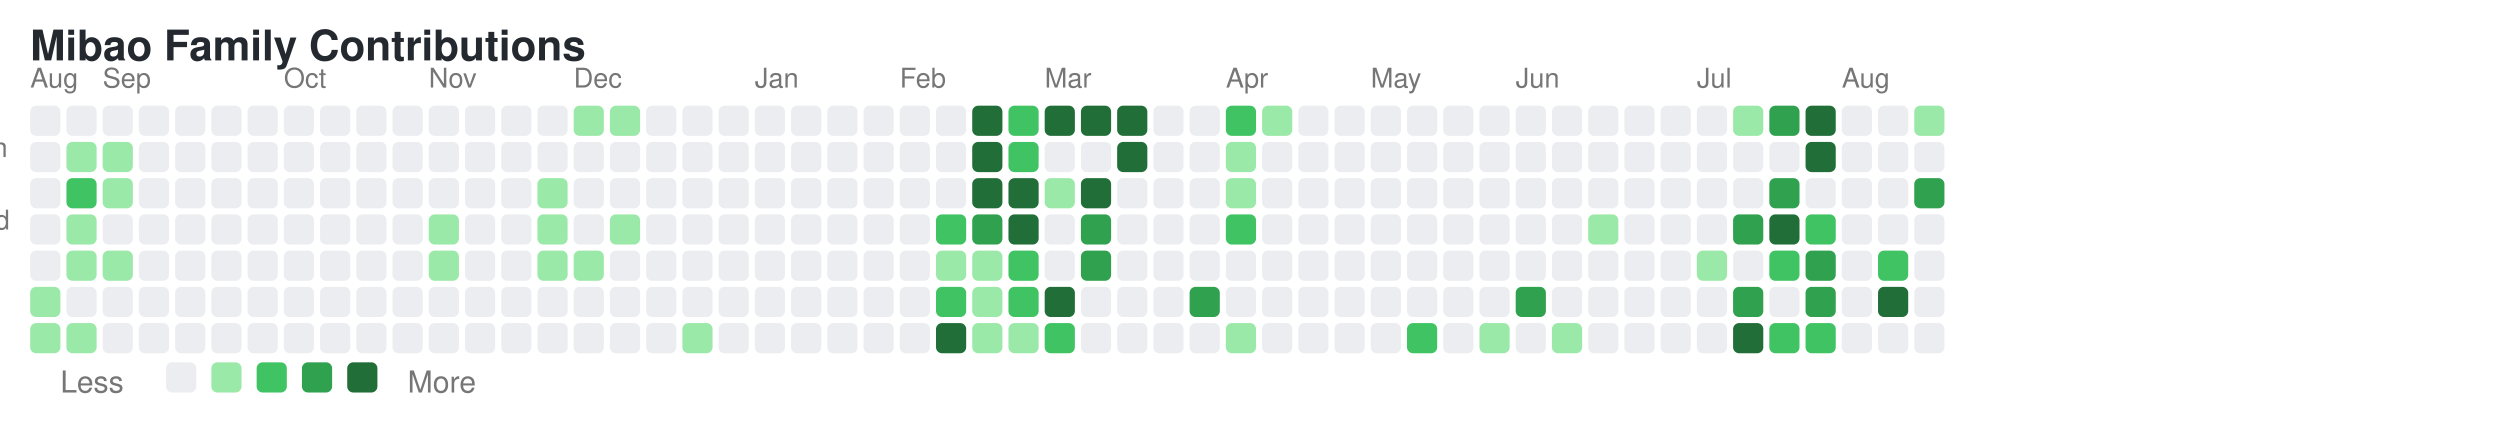
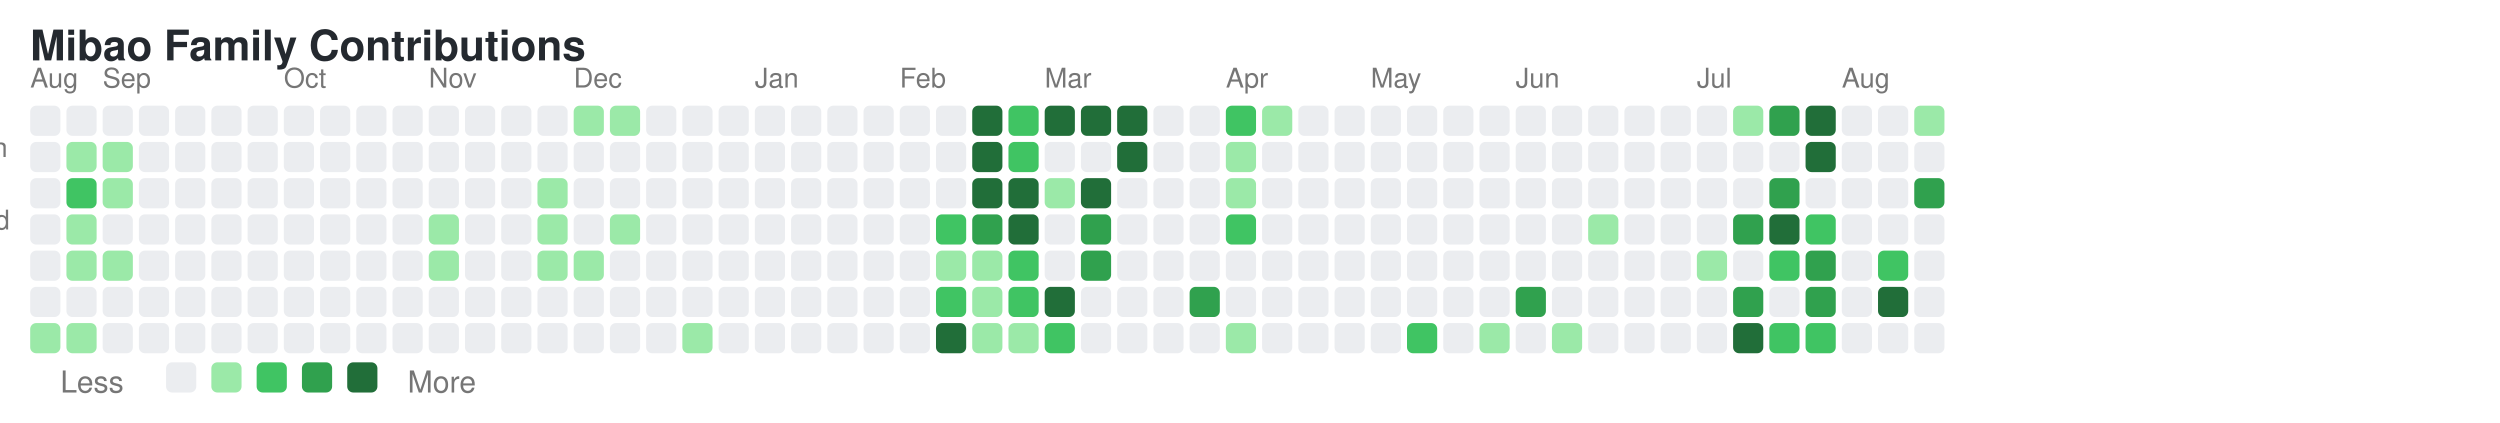
<svg xmlns="http://www.w3.org/2000/svg" width="828" height="140">
  <text x="10" y="20" font-family="-apple-system, BlinkMacSystemFont, Segoe UI, Helvetica, Arial, sans-serif" font-size="14" font-weight="600" fill="#24292f">Mibao Family Contributions</text>
  <g transform="translate(10, 35)">
    <text x="0" y="-6" font-family="-apple-system, BlinkMacSystemFont, Segoe UI, Helvetica, Arial, sans-serif" font-size="9" fill="#767676">Aug</text>
    <text x="24" y="-6" font-family="-apple-system, BlinkMacSystemFont, Segoe UI, Helvetica, Arial, sans-serif" font-size="9" fill="#767676">Sep</text>
    <text x="84" y="-6" font-family="-apple-system, BlinkMacSystemFont, Segoe UI, Helvetica, Arial, sans-serif" font-size="9" fill="#767676">Oct</text>
    <text x="132" y="-6" font-family="-apple-system, BlinkMacSystemFont, Segoe UI, Helvetica, Arial, sans-serif" font-size="9" fill="#767676">Nov</text>
    <text x="180" y="-6" font-family="-apple-system, BlinkMacSystemFont, Segoe UI, Helvetica, Arial, sans-serif" font-size="9" fill="#767676">Dec</text>
    <text x="240" y="-6" font-family="-apple-system, BlinkMacSystemFont, Segoe UI, Helvetica, Arial, sans-serif" font-size="9" fill="#767676">Jan</text>
    <text x="288" y="-6" font-family="-apple-system, BlinkMacSystemFont, Segoe UI, Helvetica, Arial, sans-serif" font-size="9" fill="#767676">Feb</text>
    <text x="336" y="-6" font-family="-apple-system, BlinkMacSystemFont, Segoe UI, Helvetica, Arial, sans-serif" font-size="9" fill="#767676">Mar</text>
    <text x="396" y="-6" font-family="-apple-system, BlinkMacSystemFont, Segoe UI, Helvetica, Arial, sans-serif" font-size="9" fill="#767676">Apr</text>
    <text x="444" y="-6" font-family="-apple-system, BlinkMacSystemFont, Segoe UI, Helvetica, Arial, sans-serif" font-size="9" fill="#767676">May</text>
    <text x="492" y="-6" font-family="-apple-system, BlinkMacSystemFont, Segoe UI, Helvetica, Arial, sans-serif" font-size="9" fill="#767676">Jun</text>
    <text x="552" y="-6" font-family="-apple-system, BlinkMacSystemFont, Segoe UI, Helvetica, Arial, sans-serif" font-size="9" fill="#767676">Jul</text>
    <text x="600" y="-6" font-family="-apple-system, BlinkMacSystemFont, Segoe UI, Helvetica, Arial, sans-serif" font-size="9" fill="#767676">Aug</text>
    <text x="-25" y="17.0" font-family="-apple-system, BlinkMacSystemFont, Segoe UI, Helvetica, Arial, sans-serif" font-size="9" fill="#767676">Mon</text>
    <text x="-25" y="41.0" font-family="-apple-system, BlinkMacSystemFont, Segoe UI, Helvetica, Arial, sans-serif" font-size="9" fill="#767676">Wed</text>
    <text x="-25" y="65.0" font-family="-apple-system, BlinkMacSystemFont, Segoe UI, Helvetica, Arial, sans-serif" font-size="9" fill="#767676">Fri</text>
    <rect x="0" y="0" width="10" height="10" fill="#ebedf0" rx="2" />
    <rect x="0" y="12" width="10" height="10" fill="#ebedf0" rx="2" />
    <rect x="0" y="24" width="10" height="10" fill="#ebedf0" rx="2" />
    <rect x="0" y="36" width="10" height="10" fill="#ebedf0" rx="2" />
    <rect x="0" y="48" width="10" height="10" fill="#ebedf0" rx="2" />
-     <rect x="0" y="60" width="10" height="10" fill="#9be9a8" rx="2" />
+     <rect x="0" y="60" width="10" height="10" fill="#ebedf0" rx="2" />
    <rect x="0" y="72" width="10" height="10" fill="#9be9a8" rx="2" />
    <rect x="12" y="0" width="10" height="10" fill="#ebedf0" rx="2" />
    <rect x="12" y="12" width="10" height="10" fill="#9be9a8" rx="2" />
    <rect x="12" y="24" width="10" height="10" fill="#40c463" rx="2" />
    <rect x="12" y="36" width="10" height="10" fill="#9be9a8" rx="2" />
    <rect x="12" y="48" width="10" height="10" fill="#9be9a8" rx="2" />
    <rect x="12" y="60" width="10" height="10" fill="#ebedf0" rx="2" />
    <rect x="12" y="72" width="10" height="10" fill="#9be9a8" rx="2" />
    <rect x="24" y="0" width="10" height="10" fill="#ebedf0" rx="2" />
    <rect x="24" y="12" width="10" height="10" fill="#9be9a8" rx="2" />
    <rect x="24" y="24" width="10" height="10" fill="#9be9a8" rx="2" />
    <rect x="24" y="36" width="10" height="10" fill="#ebedf0" rx="2" />
    <rect x="24" y="48" width="10" height="10" fill="#9be9a8" rx="2" />
    <rect x="24" y="60" width="10" height="10" fill="#ebedf0" rx="2" />
    <rect x="24" y="72" width="10" height="10" fill="#ebedf0" rx="2" />
    <rect x="36" y="0" width="10" height="10" fill="#ebedf0" rx="2" />
    <rect x="36" y="12" width="10" height="10" fill="#ebedf0" rx="2" />
    <rect x="36" y="24" width="10" height="10" fill="#ebedf0" rx="2" />
    <rect x="36" y="36" width="10" height="10" fill="#ebedf0" rx="2" />
    <rect x="36" y="48" width="10" height="10" fill="#ebedf0" rx="2" />
    <rect x="36" y="60" width="10" height="10" fill="#ebedf0" rx="2" />
    <rect x="36" y="72" width="10" height="10" fill="#ebedf0" rx="2" />
    <rect x="48" y="0" width="10" height="10" fill="#ebedf0" rx="2" />
    <rect x="48" y="12" width="10" height="10" fill="#ebedf0" rx="2" />
    <rect x="48" y="24" width="10" height="10" fill="#ebedf0" rx="2" />
    <rect x="48" y="36" width="10" height="10" fill="#ebedf0" rx="2" />
    <rect x="48" y="48" width="10" height="10" fill="#ebedf0" rx="2" />
    <rect x="48" y="60" width="10" height="10" fill="#ebedf0" rx="2" />
    <rect x="48" y="72" width="10" height="10" fill="#ebedf0" rx="2" />
    <rect x="60" y="0" width="10" height="10" fill="#ebedf0" rx="2" />
    <rect x="60" y="12" width="10" height="10" fill="#ebedf0" rx="2" />
    <rect x="60" y="24" width="10" height="10" fill="#ebedf0" rx="2" />
    <rect x="60" y="36" width="10" height="10" fill="#ebedf0" rx="2" />
    <rect x="60" y="48" width="10" height="10" fill="#ebedf0" rx="2" />
    <rect x="60" y="60" width="10" height="10" fill="#ebedf0" rx="2" />
    <rect x="60" y="72" width="10" height="10" fill="#ebedf0" rx="2" />
    <rect x="72" y="0" width="10" height="10" fill="#ebedf0" rx="2" />
    <rect x="72" y="12" width="10" height="10" fill="#ebedf0" rx="2" />
    <rect x="72" y="24" width="10" height="10" fill="#ebedf0" rx="2" />
    <rect x="72" y="36" width="10" height="10" fill="#ebedf0" rx="2" />
    <rect x="72" y="48" width="10" height="10" fill="#ebedf0" rx="2" />
    <rect x="72" y="60" width="10" height="10" fill="#ebedf0" rx="2" />
    <rect x="72" y="72" width="10" height="10" fill="#ebedf0" rx="2" />
    <rect x="84" y="0" width="10" height="10" fill="#ebedf0" rx="2" />
    <rect x="84" y="12" width="10" height="10" fill="#ebedf0" rx="2" />
    <rect x="84" y="24" width="10" height="10" fill="#ebedf0" rx="2" />
    <rect x="84" y="36" width="10" height="10" fill="#ebedf0" rx="2" />
    <rect x="84" y="48" width="10" height="10" fill="#ebedf0" rx="2" />
    <rect x="84" y="60" width="10" height="10" fill="#ebedf0" rx="2" />
    <rect x="84" y="72" width="10" height="10" fill="#ebedf0" rx="2" />
    <rect x="96" y="0" width="10" height="10" fill="#ebedf0" rx="2" />
    <rect x="96" y="12" width="10" height="10" fill="#ebedf0" rx="2" />
    <rect x="96" y="24" width="10" height="10" fill="#ebedf0" rx="2" />
    <rect x="96" y="36" width="10" height="10" fill="#ebedf0" rx="2" />
    <rect x="96" y="48" width="10" height="10" fill="#ebedf0" rx="2" />
    <rect x="96" y="60" width="10" height="10" fill="#ebedf0" rx="2" />
    <rect x="96" y="72" width="10" height="10" fill="#ebedf0" rx="2" />
    <rect x="108" y="0" width="10" height="10" fill="#ebedf0" rx="2" />
    <rect x="108" y="12" width="10" height="10" fill="#ebedf0" rx="2" />
    <rect x="108" y="24" width="10" height="10" fill="#ebedf0" rx="2" />
    <rect x="108" y="36" width="10" height="10" fill="#ebedf0" rx="2" />
    <rect x="108" y="48" width="10" height="10" fill="#ebedf0" rx="2" />
    <rect x="108" y="60" width="10" height="10" fill="#ebedf0" rx="2" />
    <rect x="108" y="72" width="10" height="10" fill="#ebedf0" rx="2" />
    <rect x="120" y="0" width="10" height="10" fill="#ebedf0" rx="2" />
    <rect x="120" y="12" width="10" height="10" fill="#ebedf0" rx="2" />
    <rect x="120" y="24" width="10" height="10" fill="#ebedf0" rx="2" />
    <rect x="120" y="36" width="10" height="10" fill="#ebedf0" rx="2" />
    <rect x="120" y="48" width="10" height="10" fill="#ebedf0" rx="2" />
    <rect x="120" y="60" width="10" height="10" fill="#ebedf0" rx="2" />
    <rect x="120" y="72" width="10" height="10" fill="#ebedf0" rx="2" />
    <rect x="132" y="0" width="10" height="10" fill="#ebedf0" rx="2" />
    <rect x="132" y="12" width="10" height="10" fill="#ebedf0" rx="2" />
    <rect x="132" y="24" width="10" height="10" fill="#ebedf0" rx="2" />
    <rect x="132" y="36" width="10" height="10" fill="#9be9a8" rx="2" />
    <rect x="132" y="48" width="10" height="10" fill="#9be9a8" rx="2" />
    <rect x="132" y="60" width="10" height="10" fill="#ebedf0" rx="2" />
    <rect x="132" y="72" width="10" height="10" fill="#ebedf0" rx="2" />
    <rect x="144" y="0" width="10" height="10" fill="#ebedf0" rx="2" />
    <rect x="144" y="12" width="10" height="10" fill="#ebedf0" rx="2" />
    <rect x="144" y="24" width="10" height="10" fill="#ebedf0" rx="2" />
    <rect x="144" y="36" width="10" height="10" fill="#ebedf0" rx="2" />
    <rect x="144" y="48" width="10" height="10" fill="#ebedf0" rx="2" />
    <rect x="144" y="60" width="10" height="10" fill="#ebedf0" rx="2" />
    <rect x="144" y="72" width="10" height="10" fill="#ebedf0" rx="2" />
    <rect x="156" y="0" width="10" height="10" fill="#ebedf0" rx="2" />
    <rect x="156" y="12" width="10" height="10" fill="#ebedf0" rx="2" />
    <rect x="156" y="24" width="10" height="10" fill="#ebedf0" rx="2" />
    <rect x="156" y="36" width="10" height="10" fill="#ebedf0" rx="2" />
    <rect x="156" y="48" width="10" height="10" fill="#ebedf0" rx="2" />
    <rect x="156" y="60" width="10" height="10" fill="#ebedf0" rx="2" />
    <rect x="156" y="72" width="10" height="10" fill="#ebedf0" rx="2" />
    <rect x="168" y="0" width="10" height="10" fill="#ebedf0" rx="2" />
    <rect x="168" y="12" width="10" height="10" fill="#ebedf0" rx="2" />
    <rect x="168" y="24" width="10" height="10" fill="#9be9a8" rx="2" />
    <rect x="168" y="36" width="10" height="10" fill="#9be9a8" rx="2" />
    <rect x="168" y="48" width="10" height="10" fill="#9be9a8" rx="2" />
    <rect x="168" y="60" width="10" height="10" fill="#ebedf0" rx="2" />
    <rect x="168" y="72" width="10" height="10" fill="#ebedf0" rx="2" />
    <rect x="180" y="0" width="10" height="10" fill="#9be9a8" rx="2" />
    <rect x="180" y="12" width="10" height="10" fill="#ebedf0" rx="2" />
    <rect x="180" y="24" width="10" height="10" fill="#ebedf0" rx="2" />
    <rect x="180" y="36" width="10" height="10" fill="#ebedf0" rx="2" />
    <rect x="180" y="48" width="10" height="10" fill="#9be9a8" rx="2" />
    <rect x="180" y="60" width="10" height="10" fill="#ebedf0" rx="2" />
    <rect x="180" y="72" width="10" height="10" fill="#ebedf0" rx="2" />
    <rect x="192" y="0" width="10" height="10" fill="#9be9a8" rx="2" />
    <rect x="192" y="12" width="10" height="10" fill="#ebedf0" rx="2" />
    <rect x="192" y="24" width="10" height="10" fill="#ebedf0" rx="2" />
    <rect x="192" y="36" width="10" height="10" fill="#9be9a8" rx="2" />
    <rect x="192" y="48" width="10" height="10" fill="#ebedf0" rx="2" />
    <rect x="192" y="60" width="10" height="10" fill="#ebedf0" rx="2" />
    <rect x="192" y="72" width="10" height="10" fill="#ebedf0" rx="2" />
    <rect x="204" y="0" width="10" height="10" fill="#ebedf0" rx="2" />
    <rect x="204" y="12" width="10" height="10" fill="#ebedf0" rx="2" />
    <rect x="204" y="24" width="10" height="10" fill="#ebedf0" rx="2" />
    <rect x="204" y="36" width="10" height="10" fill="#ebedf0" rx="2" />
    <rect x="204" y="48" width="10" height="10" fill="#ebedf0" rx="2" />
    <rect x="204" y="60" width="10" height="10" fill="#ebedf0" rx="2" />
    <rect x="204" y="72" width="10" height="10" fill="#ebedf0" rx="2" />
    <rect x="216" y="0" width="10" height="10" fill="#ebedf0" rx="2" />
    <rect x="216" y="12" width="10" height="10" fill="#ebedf0" rx="2" />
    <rect x="216" y="24" width="10" height="10" fill="#ebedf0" rx="2" />
    <rect x="216" y="36" width="10" height="10" fill="#ebedf0" rx="2" />
    <rect x="216" y="48" width="10" height="10" fill="#ebedf0" rx="2" />
    <rect x="216" y="60" width="10" height="10" fill="#ebedf0" rx="2" />
    <rect x="216" y="72" width="10" height="10" fill="#9be9a8" rx="2" />
    <rect x="228" y="0" width="10" height="10" fill="#ebedf0" rx="2" />
    <rect x="228" y="12" width="10" height="10" fill="#ebedf0" rx="2" />
    <rect x="228" y="24" width="10" height="10" fill="#ebedf0" rx="2" />
    <rect x="228" y="36" width="10" height="10" fill="#ebedf0" rx="2" />
    <rect x="228" y="48" width="10" height="10" fill="#ebedf0" rx="2" />
    <rect x="228" y="60" width="10" height="10" fill="#ebedf0" rx="2" />
    <rect x="228" y="72" width="10" height="10" fill="#ebedf0" rx="2" />
    <rect x="240" y="0" width="10" height="10" fill="#ebedf0" rx="2" />
    <rect x="240" y="12" width="10" height="10" fill="#ebedf0" rx="2" />
    <rect x="240" y="24" width="10" height="10" fill="#ebedf0" rx="2" />
    <rect x="240" y="36" width="10" height="10" fill="#ebedf0" rx="2" />
    <rect x="240" y="48" width="10" height="10" fill="#ebedf0" rx="2" />
    <rect x="240" y="60" width="10" height="10" fill="#ebedf0" rx="2" />
    <rect x="240" y="72" width="10" height="10" fill="#ebedf0" rx="2" />
    <rect x="252" y="0" width="10" height="10" fill="#ebedf0" rx="2" />
    <rect x="252" y="12" width="10" height="10" fill="#ebedf0" rx="2" />
    <rect x="252" y="24" width="10" height="10" fill="#ebedf0" rx="2" />
    <rect x="252" y="36" width="10" height="10" fill="#ebedf0" rx="2" />
    <rect x="252" y="48" width="10" height="10" fill="#ebedf0" rx="2" />
    <rect x="252" y="60" width="10" height="10" fill="#ebedf0" rx="2" />
    <rect x="252" y="72" width="10" height="10" fill="#ebedf0" rx="2" />
    <rect x="264" y="0" width="10" height="10" fill="#ebedf0" rx="2" />
    <rect x="264" y="12" width="10" height="10" fill="#ebedf0" rx="2" />
    <rect x="264" y="24" width="10" height="10" fill="#ebedf0" rx="2" />
    <rect x="264" y="36" width="10" height="10" fill="#ebedf0" rx="2" />
    <rect x="264" y="48" width="10" height="10" fill="#ebedf0" rx="2" />
    <rect x="264" y="60" width="10" height="10" fill="#ebedf0" rx="2" />
    <rect x="264" y="72" width="10" height="10" fill="#ebedf0" rx="2" />
    <rect x="276" y="0" width="10" height="10" fill="#ebedf0" rx="2" />
    <rect x="276" y="12" width="10" height="10" fill="#ebedf0" rx="2" />
    <rect x="276" y="24" width="10" height="10" fill="#ebedf0" rx="2" />
    <rect x="276" y="36" width="10" height="10" fill="#ebedf0" rx="2" />
    <rect x="276" y="48" width="10" height="10" fill="#ebedf0" rx="2" />
    <rect x="276" y="60" width="10" height="10" fill="#ebedf0" rx="2" />
    <rect x="276" y="72" width="10" height="10" fill="#ebedf0" rx="2" />
    <rect x="288" y="0" width="10" height="10" fill="#ebedf0" rx="2" />
    <rect x="288" y="12" width="10" height="10" fill="#ebedf0" rx="2" />
    <rect x="288" y="24" width="10" height="10" fill="#ebedf0" rx="2" />
    <rect x="288" y="36" width="10" height="10" fill="#ebedf0" rx="2" />
    <rect x="288" y="48" width="10" height="10" fill="#ebedf0" rx="2" />
    <rect x="288" y="60" width="10" height="10" fill="#ebedf0" rx="2" />
    <rect x="288" y="72" width="10" height="10" fill="#ebedf0" rx="2" />
    <rect x="300" y="0" width="10" height="10" fill="#ebedf0" rx="2" />
    <rect x="300" y="12" width="10" height="10" fill="#ebedf0" rx="2" />
    <rect x="300" y="24" width="10" height="10" fill="#ebedf0" rx="2" />
    <rect x="300" y="36" width="10" height="10" fill="#40c463" rx="2" />
    <rect x="300" y="48" width="10" height="10" fill="#9be9a8" rx="2" />
    <rect x="300" y="60" width="10" height="10" fill="#40c463" rx="2" />
    <rect x="300" y="72" width="10" height="10" fill="#216e39" rx="2" />
    <rect x="312" y="0" width="10" height="10" fill="#216e39" rx="2" />
    <rect x="312" y="12" width="10" height="10" fill="#216e39" rx="2" />
    <rect x="312" y="24" width="10" height="10" fill="#216e39" rx="2" />
    <rect x="312" y="36" width="10" height="10" fill="#30a14e" rx="2" />
    <rect x="312" y="48" width="10" height="10" fill="#9be9a8" rx="2" />
    <rect x="312" y="60" width="10" height="10" fill="#9be9a8" rx="2" />
    <rect x="312" y="72" width="10" height="10" fill="#9be9a8" rx="2" />
    <rect x="324" y="0" width="10" height="10" fill="#40c463" rx="2" />
    <rect x="324" y="12" width="10" height="10" fill="#40c463" rx="2" />
    <rect x="324" y="24" width="10" height="10" fill="#216e39" rx="2" />
    <rect x="324" y="36" width="10" height="10" fill="#216e39" rx="2" />
    <rect x="324" y="48" width="10" height="10" fill="#40c463" rx="2" />
    <rect x="324" y="60" width="10" height="10" fill="#40c463" rx="2" />
    <rect x="324" y="72" width="10" height="10" fill="#9be9a8" rx="2" />
    <rect x="336" y="0" width="10" height="10" fill="#216e39" rx="2" />
    <rect x="336" y="12" width="10" height="10" fill="#ebedf0" rx="2" />
    <rect x="336" y="24" width="10" height="10" fill="#9be9a8" rx="2" />
    <rect x="336" y="36" width="10" height="10" fill="#ebedf0" rx="2" />
    <rect x="336" y="48" width="10" height="10" fill="#ebedf0" rx="2" />
    <rect x="336" y="60" width="10" height="10" fill="#216e39" rx="2" />
    <rect x="336" y="72" width="10" height="10" fill="#40c463" rx="2" />
    <rect x="348" y="0" width="10" height="10" fill="#216e39" rx="2" />
    <rect x="348" y="12" width="10" height="10" fill="#ebedf0" rx="2" />
    <rect x="348" y="24" width="10" height="10" fill="#216e39" rx="2" />
    <rect x="348" y="36" width="10" height="10" fill="#30a14e" rx="2" />
    <rect x="348" y="48" width="10" height="10" fill="#30a14e" rx="2" />
    <rect x="348" y="60" width="10" height="10" fill="#ebedf0" rx="2" />
    <rect x="348" y="72" width="10" height="10" fill="#ebedf0" rx="2" />
    <rect x="360" y="0" width="10" height="10" fill="#216e39" rx="2" />
    <rect x="360" y="12" width="10" height="10" fill="#216e39" rx="2" />
    <rect x="360" y="24" width="10" height="10" fill="#ebedf0" rx="2" />
    <rect x="360" y="36" width="10" height="10" fill="#ebedf0" rx="2" />
    <rect x="360" y="48" width="10" height="10" fill="#ebedf0" rx="2" />
    <rect x="360" y="60" width="10" height="10" fill="#ebedf0" rx="2" />
    <rect x="360" y="72" width="10" height="10" fill="#ebedf0" rx="2" />
    <rect x="372" y="0" width="10" height="10" fill="#ebedf0" rx="2" />
    <rect x="372" y="12" width="10" height="10" fill="#ebedf0" rx="2" />
    <rect x="372" y="24" width="10" height="10" fill="#ebedf0" rx="2" />
    <rect x="372" y="36" width="10" height="10" fill="#ebedf0" rx="2" />
    <rect x="372" y="48" width="10" height="10" fill="#ebedf0" rx="2" />
    <rect x="372" y="60" width="10" height="10" fill="#ebedf0" rx="2" />
    <rect x="372" y="72" width="10" height="10" fill="#ebedf0" rx="2" />
    <rect x="384" y="0" width="10" height="10" fill="#ebedf0" rx="2" />
    <rect x="384" y="12" width="10" height="10" fill="#ebedf0" rx="2" />
    <rect x="384" y="24" width="10" height="10" fill="#ebedf0" rx="2" />
    <rect x="384" y="36" width="10" height="10" fill="#ebedf0" rx="2" />
    <rect x="384" y="48" width="10" height="10" fill="#ebedf0" rx="2" />
    <rect x="384" y="60" width="10" height="10" fill="#30a14e" rx="2" />
    <rect x="384" y="72" width="10" height="10" fill="#ebedf0" rx="2" />
    <rect x="396" y="0" width="10" height="10" fill="#40c463" rx="2" />
    <rect x="396" y="12" width="10" height="10" fill="#9be9a8" rx="2" />
    <rect x="396" y="24" width="10" height="10" fill="#9be9a8" rx="2" />
    <rect x="396" y="36" width="10" height="10" fill="#40c463" rx="2" />
    <rect x="396" y="48" width="10" height="10" fill="#ebedf0" rx="2" />
    <rect x="396" y="60" width="10" height="10" fill="#ebedf0" rx="2" />
    <rect x="396" y="72" width="10" height="10" fill="#9be9a8" rx="2" />
    <rect x="408" y="0" width="10" height="10" fill="#9be9a8" rx="2" />
    <rect x="408" y="12" width="10" height="10" fill="#ebedf0" rx="2" />
    <rect x="408" y="24" width="10" height="10" fill="#ebedf0" rx="2" />
    <rect x="408" y="36" width="10" height="10" fill="#ebedf0" rx="2" />
    <rect x="408" y="48" width="10" height="10" fill="#ebedf0" rx="2" />
    <rect x="408" y="60" width="10" height="10" fill="#ebedf0" rx="2" />
    <rect x="408" y="72" width="10" height="10" fill="#ebedf0" rx="2" />
    <rect x="420" y="0" width="10" height="10" fill="#ebedf0" rx="2" />
    <rect x="420" y="12" width="10" height="10" fill="#ebedf0" rx="2" />
    <rect x="420" y="24" width="10" height="10" fill="#ebedf0" rx="2" />
    <rect x="420" y="36" width="10" height="10" fill="#ebedf0" rx="2" />
    <rect x="420" y="48" width="10" height="10" fill="#ebedf0" rx="2" />
    <rect x="420" y="60" width="10" height="10" fill="#ebedf0" rx="2" />
    <rect x="420" y="72" width="10" height="10" fill="#ebedf0" rx="2" />
    <rect x="432" y="0" width="10" height="10" fill="#ebedf0" rx="2" />
    <rect x="432" y="12" width="10" height="10" fill="#ebedf0" rx="2" />
    <rect x="432" y="24" width="10" height="10" fill="#ebedf0" rx="2" />
    <rect x="432" y="36" width="10" height="10" fill="#ebedf0" rx="2" />
    <rect x="432" y="48" width="10" height="10" fill="#ebedf0" rx="2" />
    <rect x="432" y="60" width="10" height="10" fill="#ebedf0" rx="2" />
    <rect x="432" y="72" width="10" height="10" fill="#ebedf0" rx="2" />
    <rect x="444" y="0" width="10" height="10" fill="#ebedf0" rx="2" />
    <rect x="444" y="12" width="10" height="10" fill="#ebedf0" rx="2" />
    <rect x="444" y="24" width="10" height="10" fill="#ebedf0" rx="2" />
    <rect x="444" y="36" width="10" height="10" fill="#ebedf0" rx="2" />
    <rect x="444" y="48" width="10" height="10" fill="#ebedf0" rx="2" />
    <rect x="444" y="60" width="10" height="10" fill="#ebedf0" rx="2" />
    <rect x="444" y="72" width="10" height="10" fill="#ebedf0" rx="2" />
    <rect x="456" y="0" width="10" height="10" fill="#ebedf0" rx="2" />
    <rect x="456" y="12" width="10" height="10" fill="#ebedf0" rx="2" />
    <rect x="456" y="24" width="10" height="10" fill="#ebedf0" rx="2" />
    <rect x="456" y="36" width="10" height="10" fill="#ebedf0" rx="2" />
    <rect x="456" y="48" width="10" height="10" fill="#ebedf0" rx="2" />
    <rect x="456" y="60" width="10" height="10" fill="#ebedf0" rx="2" />
    <rect x="456" y="72" width="10" height="10" fill="#40c463" rx="2" />
    <rect x="468" y="0" width="10" height="10" fill="#ebedf0" rx="2" />
    <rect x="468" y="12" width="10" height="10" fill="#ebedf0" rx="2" />
    <rect x="468" y="24" width="10" height="10" fill="#ebedf0" rx="2" />
    <rect x="468" y="36" width="10" height="10" fill="#ebedf0" rx="2" />
    <rect x="468" y="48" width="10" height="10" fill="#ebedf0" rx="2" />
    <rect x="468" y="60" width="10" height="10" fill="#ebedf0" rx="2" />
    <rect x="468" y="72" width="10" height="10" fill="#ebedf0" rx="2" />
    <rect x="480" y="0" width="10" height="10" fill="#ebedf0" rx="2" />
    <rect x="480" y="12" width="10" height="10" fill="#ebedf0" rx="2" />
    <rect x="480" y="24" width="10" height="10" fill="#ebedf0" rx="2" />
    <rect x="480" y="36" width="10" height="10" fill="#ebedf0" rx="2" />
    <rect x="480" y="48" width="10" height="10" fill="#ebedf0" rx="2" />
    <rect x="480" y="60" width="10" height="10" fill="#ebedf0" rx="2" />
    <rect x="480" y="72" width="10" height="10" fill="#9be9a8" rx="2" />
    <rect x="492" y="0" width="10" height="10" fill="#ebedf0" rx="2" />
    <rect x="492" y="12" width="10" height="10" fill="#ebedf0" rx="2" />
    <rect x="492" y="24" width="10" height="10" fill="#ebedf0" rx="2" />
    <rect x="492" y="36" width="10" height="10" fill="#ebedf0" rx="2" />
    <rect x="492" y="48" width="10" height="10" fill="#ebedf0" rx="2" />
    <rect x="492" y="60" width="10" height="10" fill="#30a14e" rx="2" />
    <rect x="492" y="72" width="10" height="10" fill="#ebedf0" rx="2" />
    <rect x="504" y="0" width="10" height="10" fill="#ebedf0" rx="2" />
    <rect x="504" y="12" width="10" height="10" fill="#ebedf0" rx="2" />
    <rect x="504" y="24" width="10" height="10" fill="#ebedf0" rx="2" />
    <rect x="504" y="36" width="10" height="10" fill="#ebedf0" rx="2" />
    <rect x="504" y="48" width="10" height="10" fill="#ebedf0" rx="2" />
    <rect x="504" y="60" width="10" height="10" fill="#ebedf0" rx="2" />
    <rect x="504" y="72" width="10" height="10" fill="#9be9a8" rx="2" />
    <rect x="516" y="0" width="10" height="10" fill="#ebedf0" rx="2" />
    <rect x="516" y="12" width="10" height="10" fill="#ebedf0" rx="2" />
    <rect x="516" y="24" width="10" height="10" fill="#ebedf0" rx="2" />
    <rect x="516" y="36" width="10" height="10" fill="#9be9a8" rx="2" />
    <rect x="516" y="48" width="10" height="10" fill="#ebedf0" rx="2" />
    <rect x="516" y="60" width="10" height="10" fill="#ebedf0" rx="2" />
    <rect x="516" y="72" width="10" height="10" fill="#ebedf0" rx="2" />
    <rect x="528" y="0" width="10" height="10" fill="#ebedf0" rx="2" />
    <rect x="528" y="12" width="10" height="10" fill="#ebedf0" rx="2" />
    <rect x="528" y="24" width="10" height="10" fill="#ebedf0" rx="2" />
    <rect x="528" y="36" width="10" height="10" fill="#ebedf0" rx="2" />
    <rect x="528" y="48" width="10" height="10" fill="#ebedf0" rx="2" />
    <rect x="528" y="60" width="10" height="10" fill="#ebedf0" rx="2" />
    <rect x="528" y="72" width="10" height="10" fill="#ebedf0" rx="2" />
    <rect x="540" y="0" width="10" height="10" fill="#ebedf0" rx="2" />
    <rect x="540" y="12" width="10" height="10" fill="#ebedf0" rx="2" />
    <rect x="540" y="24" width="10" height="10" fill="#ebedf0" rx="2" />
    <rect x="540" y="36" width="10" height="10" fill="#ebedf0" rx="2" />
    <rect x="540" y="48" width="10" height="10" fill="#ebedf0" rx="2" />
    <rect x="540" y="60" width="10" height="10" fill="#ebedf0" rx="2" />
    <rect x="540" y="72" width="10" height="10" fill="#ebedf0" rx="2" />
    <rect x="552" y="0" width="10" height="10" fill="#ebedf0" rx="2" />
    <rect x="552" y="12" width="10" height="10" fill="#ebedf0" rx="2" />
    <rect x="552" y="24" width="10" height="10" fill="#ebedf0" rx="2" />
    <rect x="552" y="36" width="10" height="10" fill="#ebedf0" rx="2" />
    <rect x="552" y="48" width="10" height="10" fill="#9be9a8" rx="2" />
    <rect x="552" y="60" width="10" height="10" fill="#ebedf0" rx="2" />
    <rect x="552" y="72" width="10" height="10" fill="#ebedf0" rx="2" />
    <rect x="564" y="0" width="10" height="10" fill="#9be9a8" rx="2" />
    <rect x="564" y="12" width="10" height="10" fill="#ebedf0" rx="2" />
    <rect x="564" y="24" width="10" height="10" fill="#ebedf0" rx="2" />
    <rect x="564" y="36" width="10" height="10" fill="#30a14e" rx="2" />
    <rect x="564" y="48" width="10" height="10" fill="#ebedf0" rx="2" />
    <rect x="564" y="60" width="10" height="10" fill="#30a14e" rx="2" />
    <rect x="564" y="72" width="10" height="10" fill="#216e39" rx="2" />
    <rect x="576" y="0" width="10" height="10" fill="#30a14e" rx="2" />
    <rect x="576" y="12" width="10" height="10" fill="#ebedf0" rx="2" />
    <rect x="576" y="24" width="10" height="10" fill="#30a14e" rx="2" />
    <rect x="576" y="36" width="10" height="10" fill="#216e39" rx="2" />
    <rect x="576" y="48" width="10" height="10" fill="#40c463" rx="2" />
    <rect x="576" y="60" width="10" height="10" fill="#ebedf0" rx="2" />
    <rect x="576" y="72" width="10" height="10" fill="#40c463" rx="2" />
    <rect x="588" y="0" width="10" height="10" fill="#216e39" rx="2" />
    <rect x="588" y="12" width="10" height="10" fill="#216e39" rx="2" />
    <rect x="588" y="24" width="10" height="10" fill="#ebedf0" rx="2" />
    <rect x="588" y="36" width="10" height="10" fill="#40c463" rx="2" />
    <rect x="588" y="48" width="10" height="10" fill="#30a14e" rx="2" />
    <rect x="588" y="60" width="10" height="10" fill="#30a14e" rx="2" />
    <rect x="588" y="72" width="10" height="10" fill="#40c463" rx="2" />
    <rect x="600" y="0" width="10" height="10" fill="#ebedf0" rx="2" />
    <rect x="600" y="12" width="10" height="10" fill="#ebedf0" rx="2" />
    <rect x="600" y="24" width="10" height="10" fill="#ebedf0" rx="2" />
    <rect x="600" y="36" width="10" height="10" fill="#ebedf0" rx="2" />
    <rect x="600" y="48" width="10" height="10" fill="#ebedf0" rx="2" />
    <rect x="600" y="60" width="10" height="10" fill="#ebedf0" rx="2" />
    <rect x="600" y="72" width="10" height="10" fill="#ebedf0" rx="2" />
    <rect x="612" y="0" width="10" height="10" fill="#ebedf0" rx="2" />
    <rect x="612" y="12" width="10" height="10" fill="#ebedf0" rx="2" />
    <rect x="612" y="24" width="10" height="10" fill="#ebedf0" rx="2" />
    <rect x="612" y="36" width="10" height="10" fill="#ebedf0" rx="2" />
    <rect x="612" y="48" width="10" height="10" fill="#40c463" rx="2" />
    <rect x="612" y="60" width="10" height="10" fill="#216e39" rx="2" />
    <rect x="612" y="72" width="10" height="10" fill="#ebedf0" rx="2" />
    <rect x="624" y="0" width="10" height="10" fill="#9be9a8" rx="2" />
    <rect x="624" y="12" width="10" height="10" fill="#ebedf0" rx="2" />
    <rect x="624" y="24" width="10" height="10" fill="#30a14e" rx="2" />
    <rect x="624" y="36" width="10" height="10" fill="#ebedf0" rx="2" />
    <rect x="624" y="48" width="10" height="10" fill="#ebedf0" rx="2" />
    <rect x="624" y="60" width="10" height="10" fill="#ebedf0" rx="2" />
    <rect x="624" y="72" width="10" height="10" fill="#ebedf0" rx="2" />
    <text x="10" y="95" font-family="-apple-system, BlinkMacSystemFont, Segoe UI, Helvetica, Arial, sans-serif" font-size="10" fill="#767676">Less</text>
    <rect x="45" y="85" width="10" height="10" fill="#ebedf0" rx="2" />
    <rect x="60" y="85" width="10" height="10" fill="#9be9a8" rx="2" />
    <rect x="75" y="85" width="10" height="10" fill="#40c463" rx="2" />
    <rect x="90" y="85" width="10" height="10" fill="#30a14e" rx="2" />
    <rect x="105" y="85" width="10" height="10" fill="#216e39" rx="2" />
    <text x="125" y="95" font-family="-apple-system, BlinkMacSystemFont, Segoe UI, Helvetica, Arial, sans-serif" font-size="10" fill="#767676">More</text>
  </g>
</svg>
